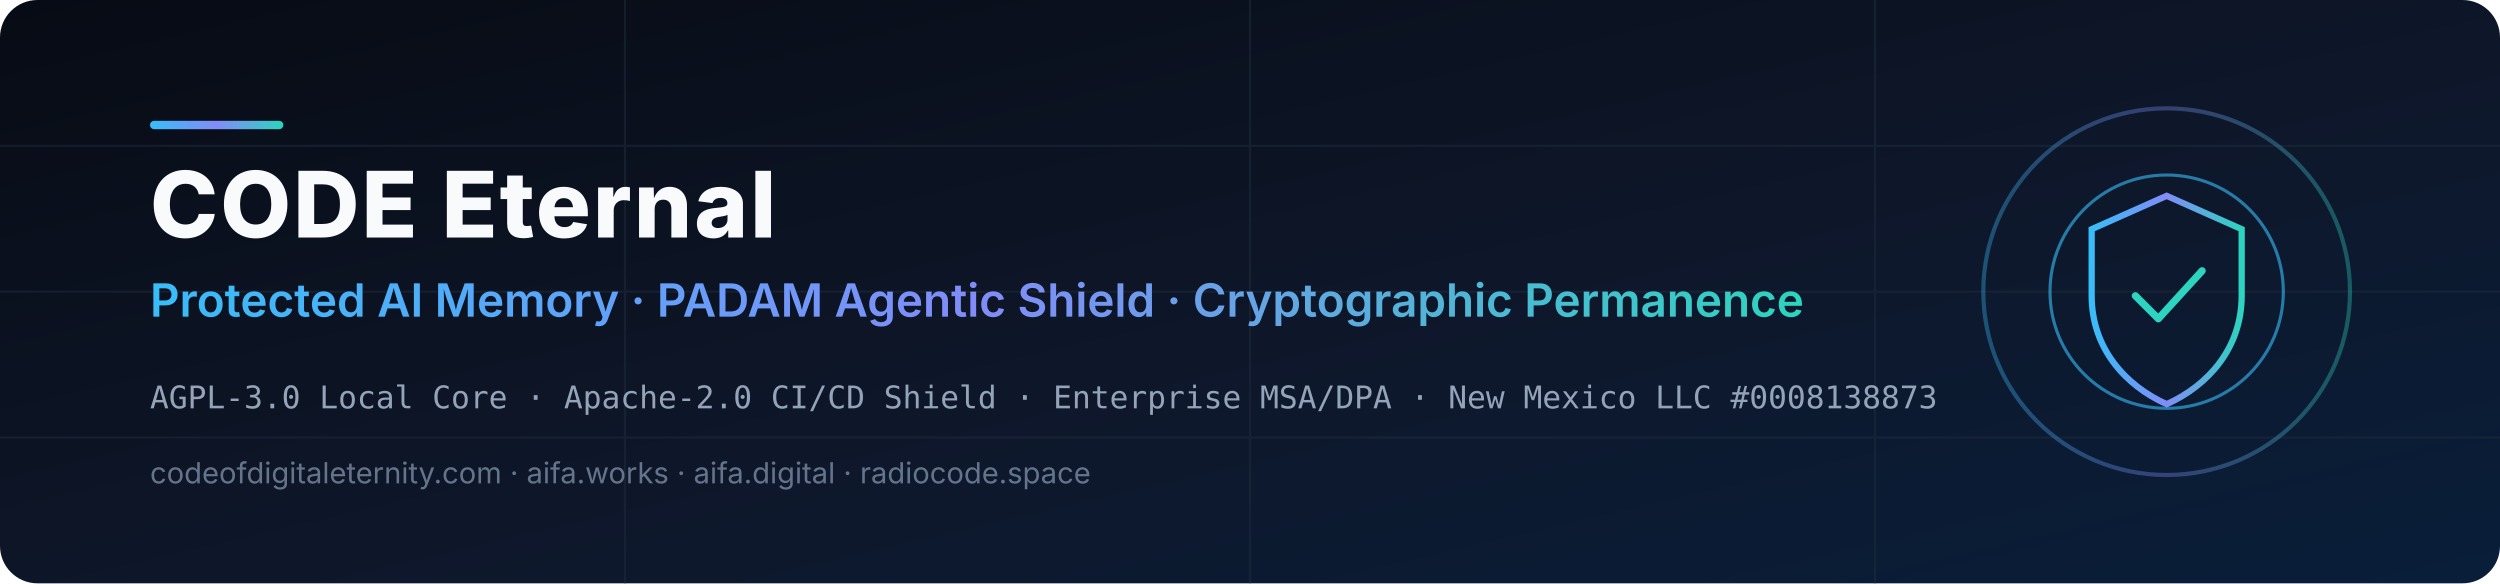
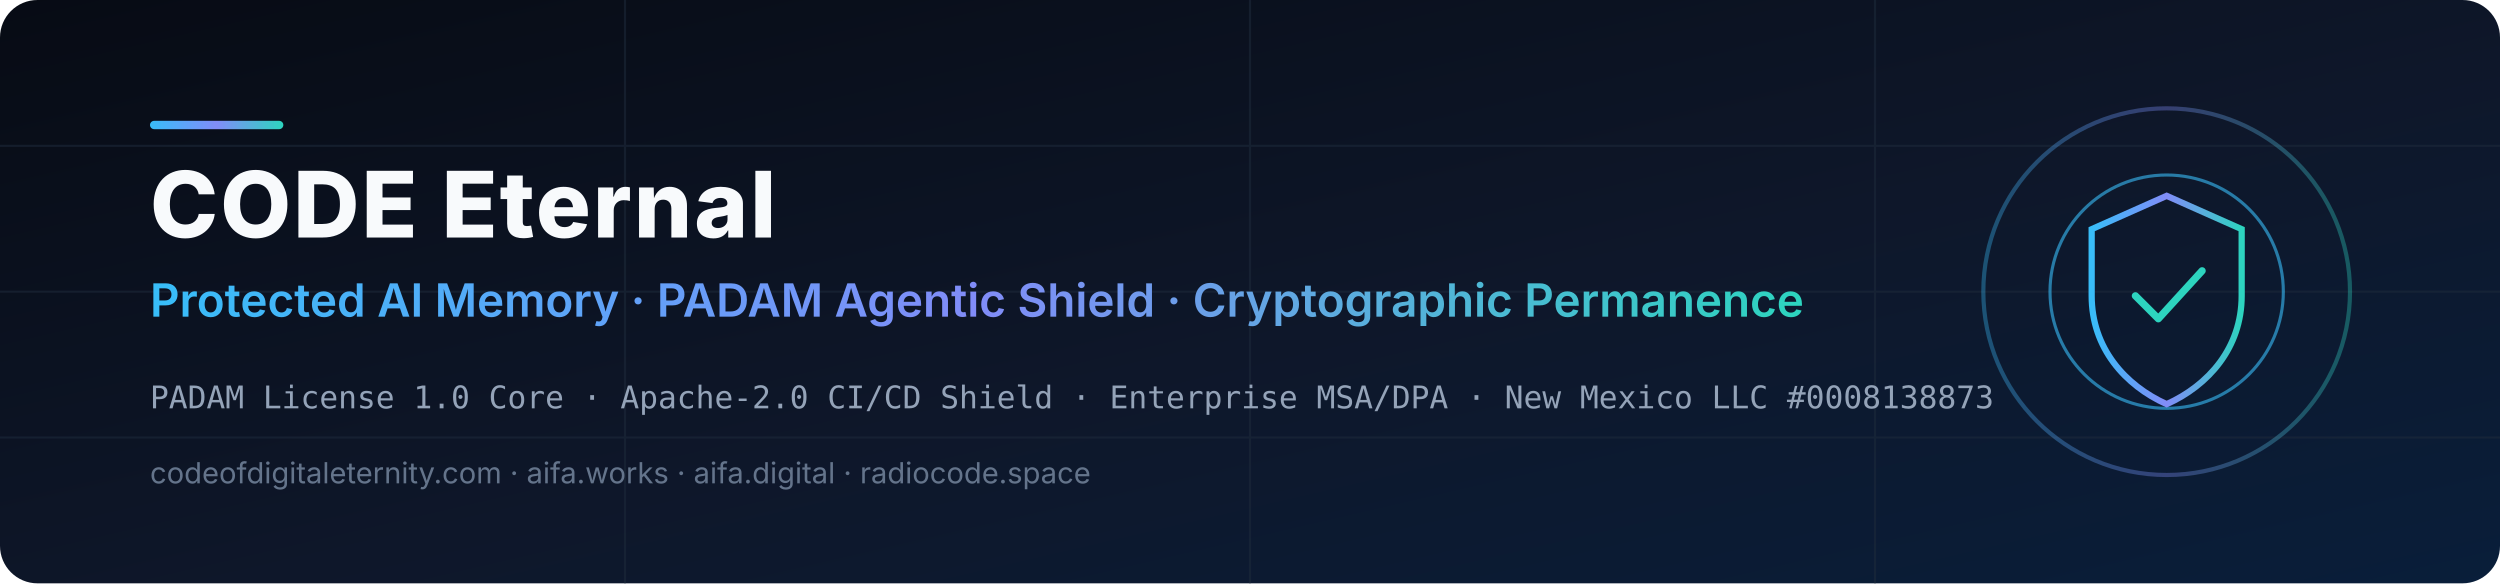
<svg xmlns="http://www.w3.org/2000/svg" viewBox="0 0 1200 280" width="1200" height="280" role="img" aria-label="CODE | Code of Digital Eternity">
  <defs>
    <linearGradient id="bg" x1="0%" y1="0%" x2="100%" y2="100%">
      <stop offset="0%" stop-color="#070B14" />
      <stop offset="55%" stop-color="#0E172A" />
      <stop offset="100%" stop-color="#091E3A" />
    </linearGradient>
    <linearGradient id="accent" x1="0%" y1="0%" x2="100%" y2="0%">
      <stop offset="0%" stop-color="#38BDF8" />
      <stop offset="50%" stop-color="#818CF8" />
      <stop offset="100%" stop-color="#2DD4BF" />
    </linearGradient>
  </defs>
  <rect width="1200" height="280" rx="18" fill="url(#bg)" />
  <g stroke="#1E293B" stroke-width="1" opacity="0.55">
    <line x1="0" y1="70" x2="1200" y2="70" />
    <line x1="0" y1="140" x2="1200" y2="140" />
    <line x1="0" y1="210" x2="1200" y2="210" />
    <line x1="300" y1="0" x2="300" y2="280" />
    <line x1="600" y1="0" x2="600" y2="280" />
    <line x1="900" y1="0" x2="900" y2="280" />
  </g>
  <circle cx="1040" cy="140" r="88" fill="none" stroke="url(#accent)" stroke-width="2" opacity="0.35" />
  <circle cx="1040" cy="140" r="56" fill="none" stroke="#38BDF8" stroke-width="1.5" opacity="0.6" />
  <path d="M1040 94 L1076 110 V142 C1076 167 1060 185 1040 194 C1020 185 1004 167 1004 142 V110 Z" fill="none" stroke="url(#accent)" stroke-width="3" />
  <path d="M1025 142 L1036 153 L1057 130" fill="none" stroke="#2DD4BF" stroke-width="3.5" stroke-linecap="round" stroke-linejoin="round" />
  <rect x="72" y="58" width="64" height="4" rx="2" fill="url(#accent)" />
  <text x="72" y="114" fill="#F8FAFC" font-family="system-ui, -apple-system, Segoe UI, sans-serif" font-size="44" font-weight="800" letter-spacing="1">CODE Eternal</text>
  <text x="72" y="152" fill="url(#accent)" font-family="system-ui, -apple-system, Segoe UI, sans-serif" font-size="22" font-weight="600">Protected AI Memory · PADAM Agentic Shield · Cryptographic Permanence</text>
-   <text x="72" y="196" fill="#94A3B8" font-family="ui-monospace, SFMono-Regular, Menlo, monospace" font-size="15">AGPL-3.0 Local Core · Apache-2.0 CI/CD Shield · Enterprise MSA/DPA · New Mexico LLC #0008138873</text>
+   <text x="72" y="196" fill="#94A3B8" font-family="ui-monospace, SFMono-Regular, Menlo, monospace" font-size="15">PADAM License 1.0 Core · Apache-2.0 CI/CD Shield · Enterprise MSA/DPA · New Mexico LLC #0008138873</text>
  <text x="72" y="232" fill="#64748B" font-family="system-ui, -apple-system, sans-serif" font-size="14">codeofdigitaleternity.com  ·  aifa.works  ·  aifa.digital  ·  radiocode.space</text>
</svg>
